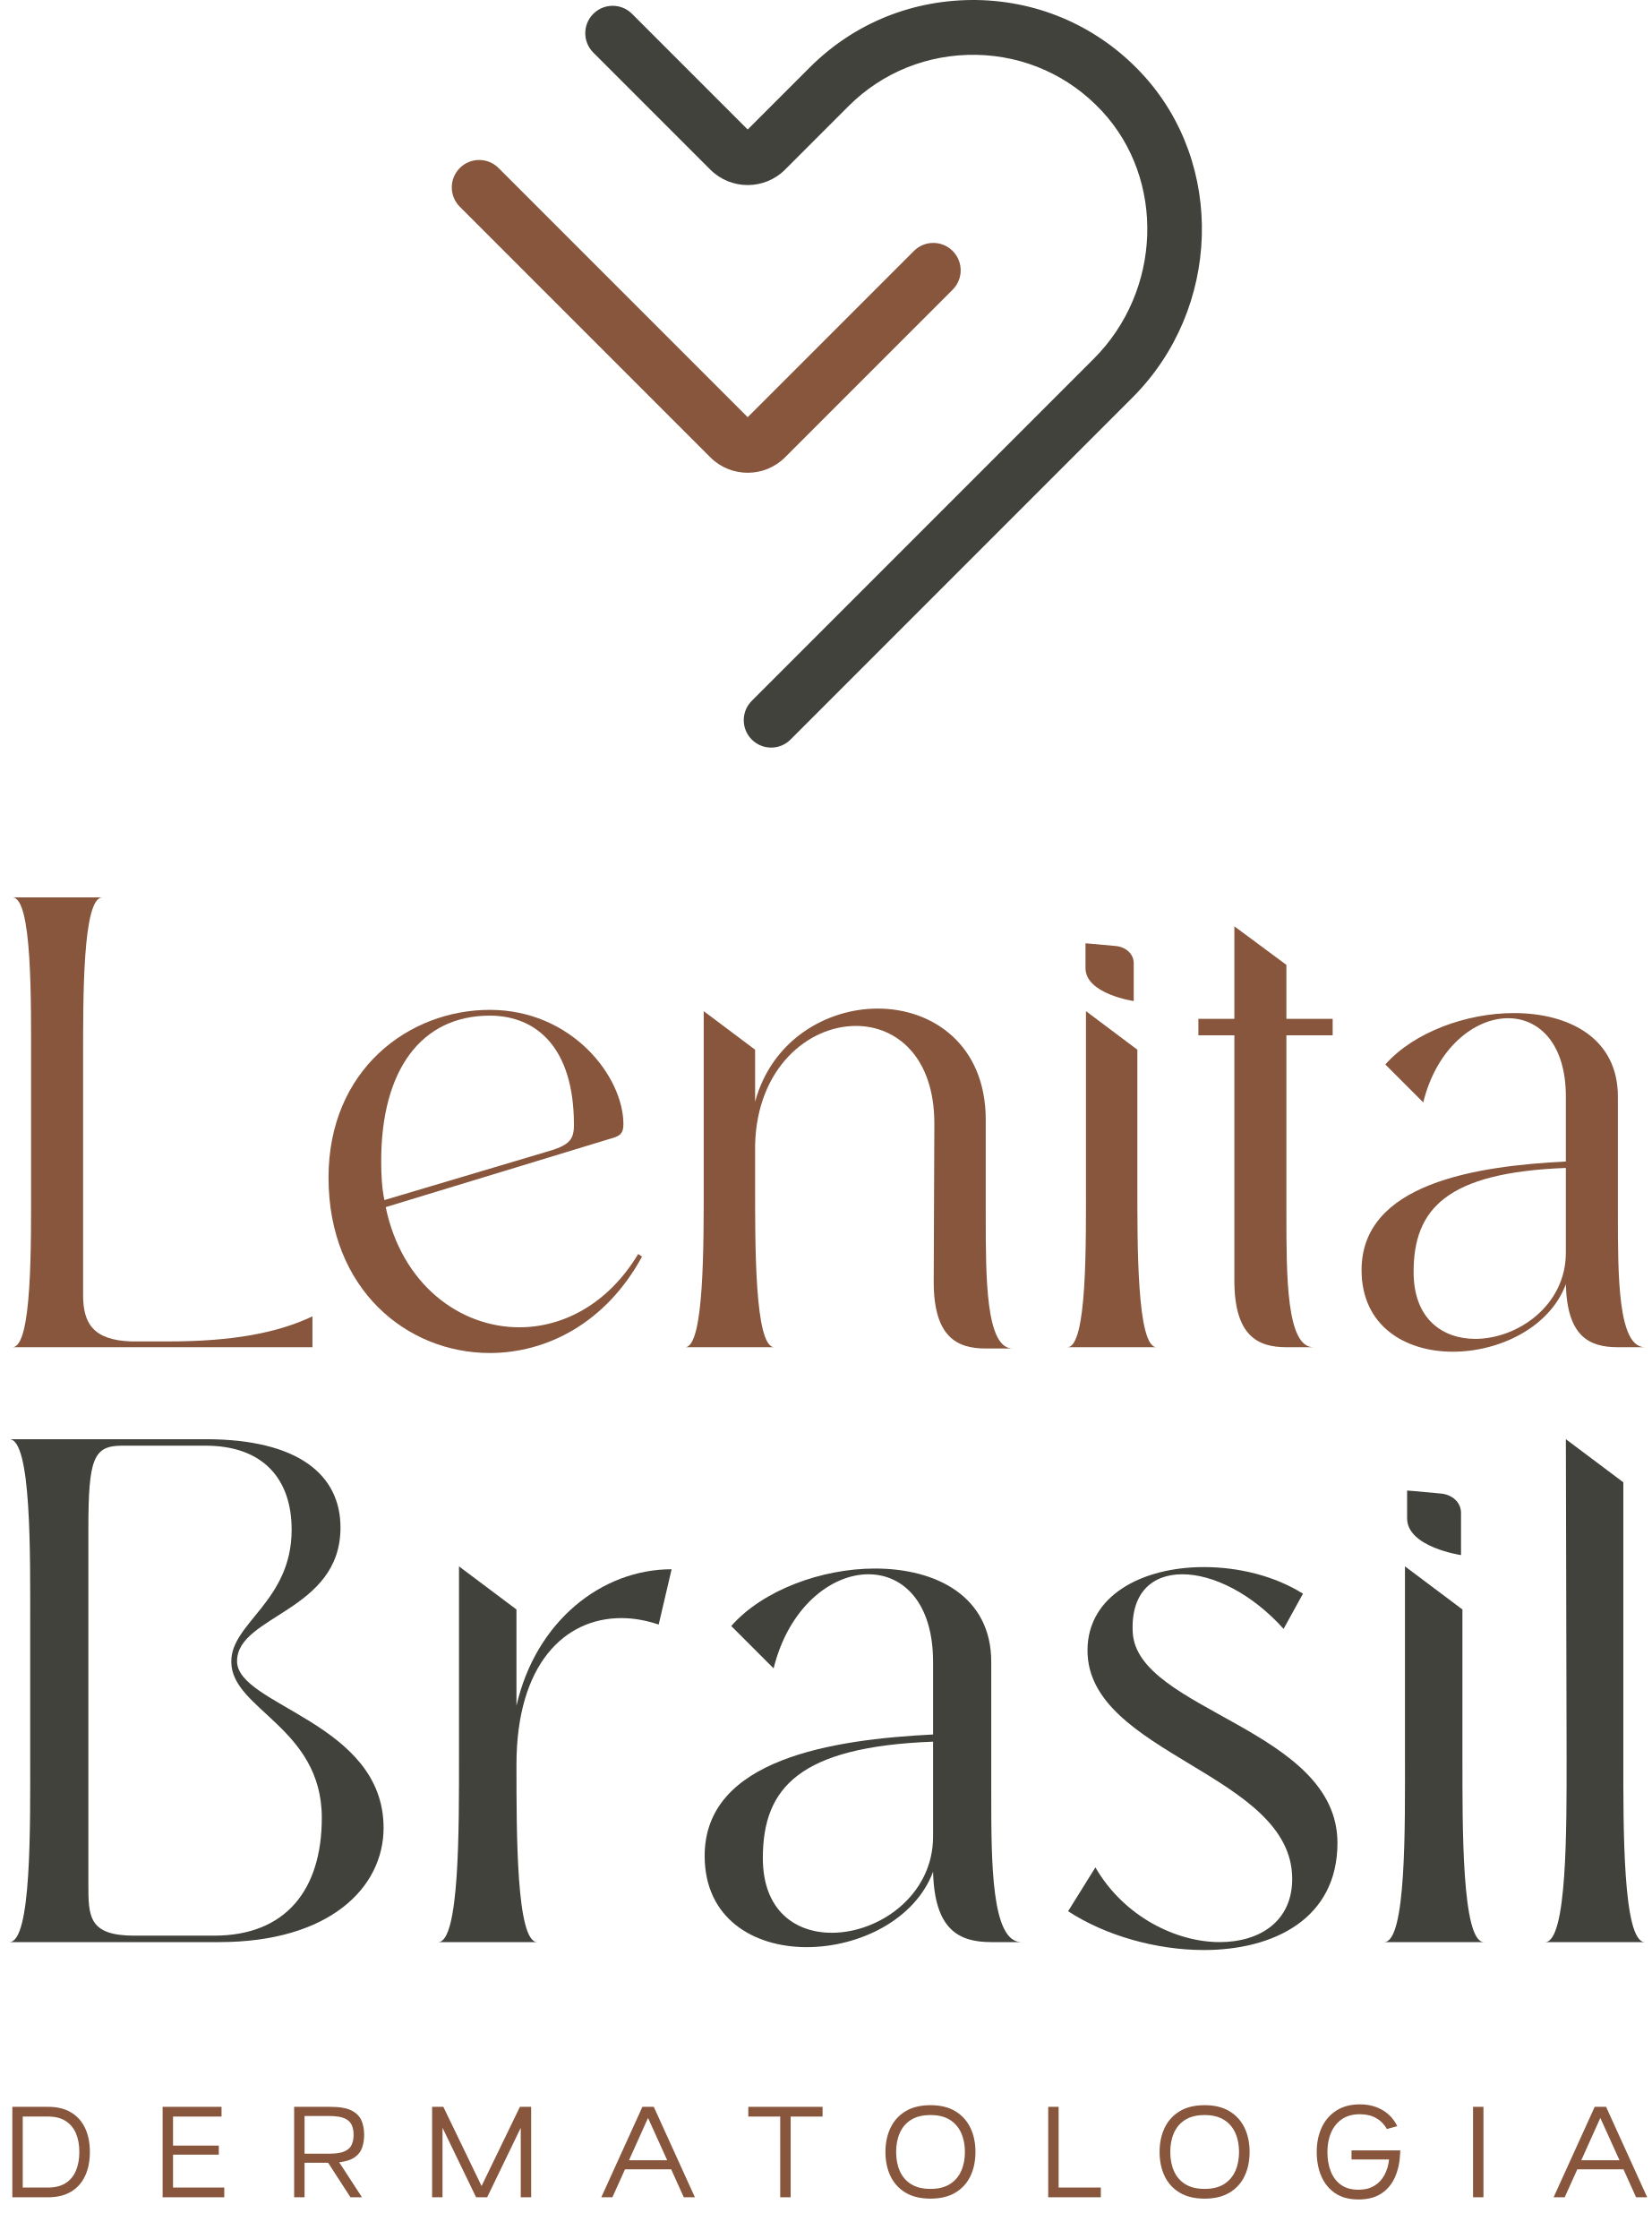
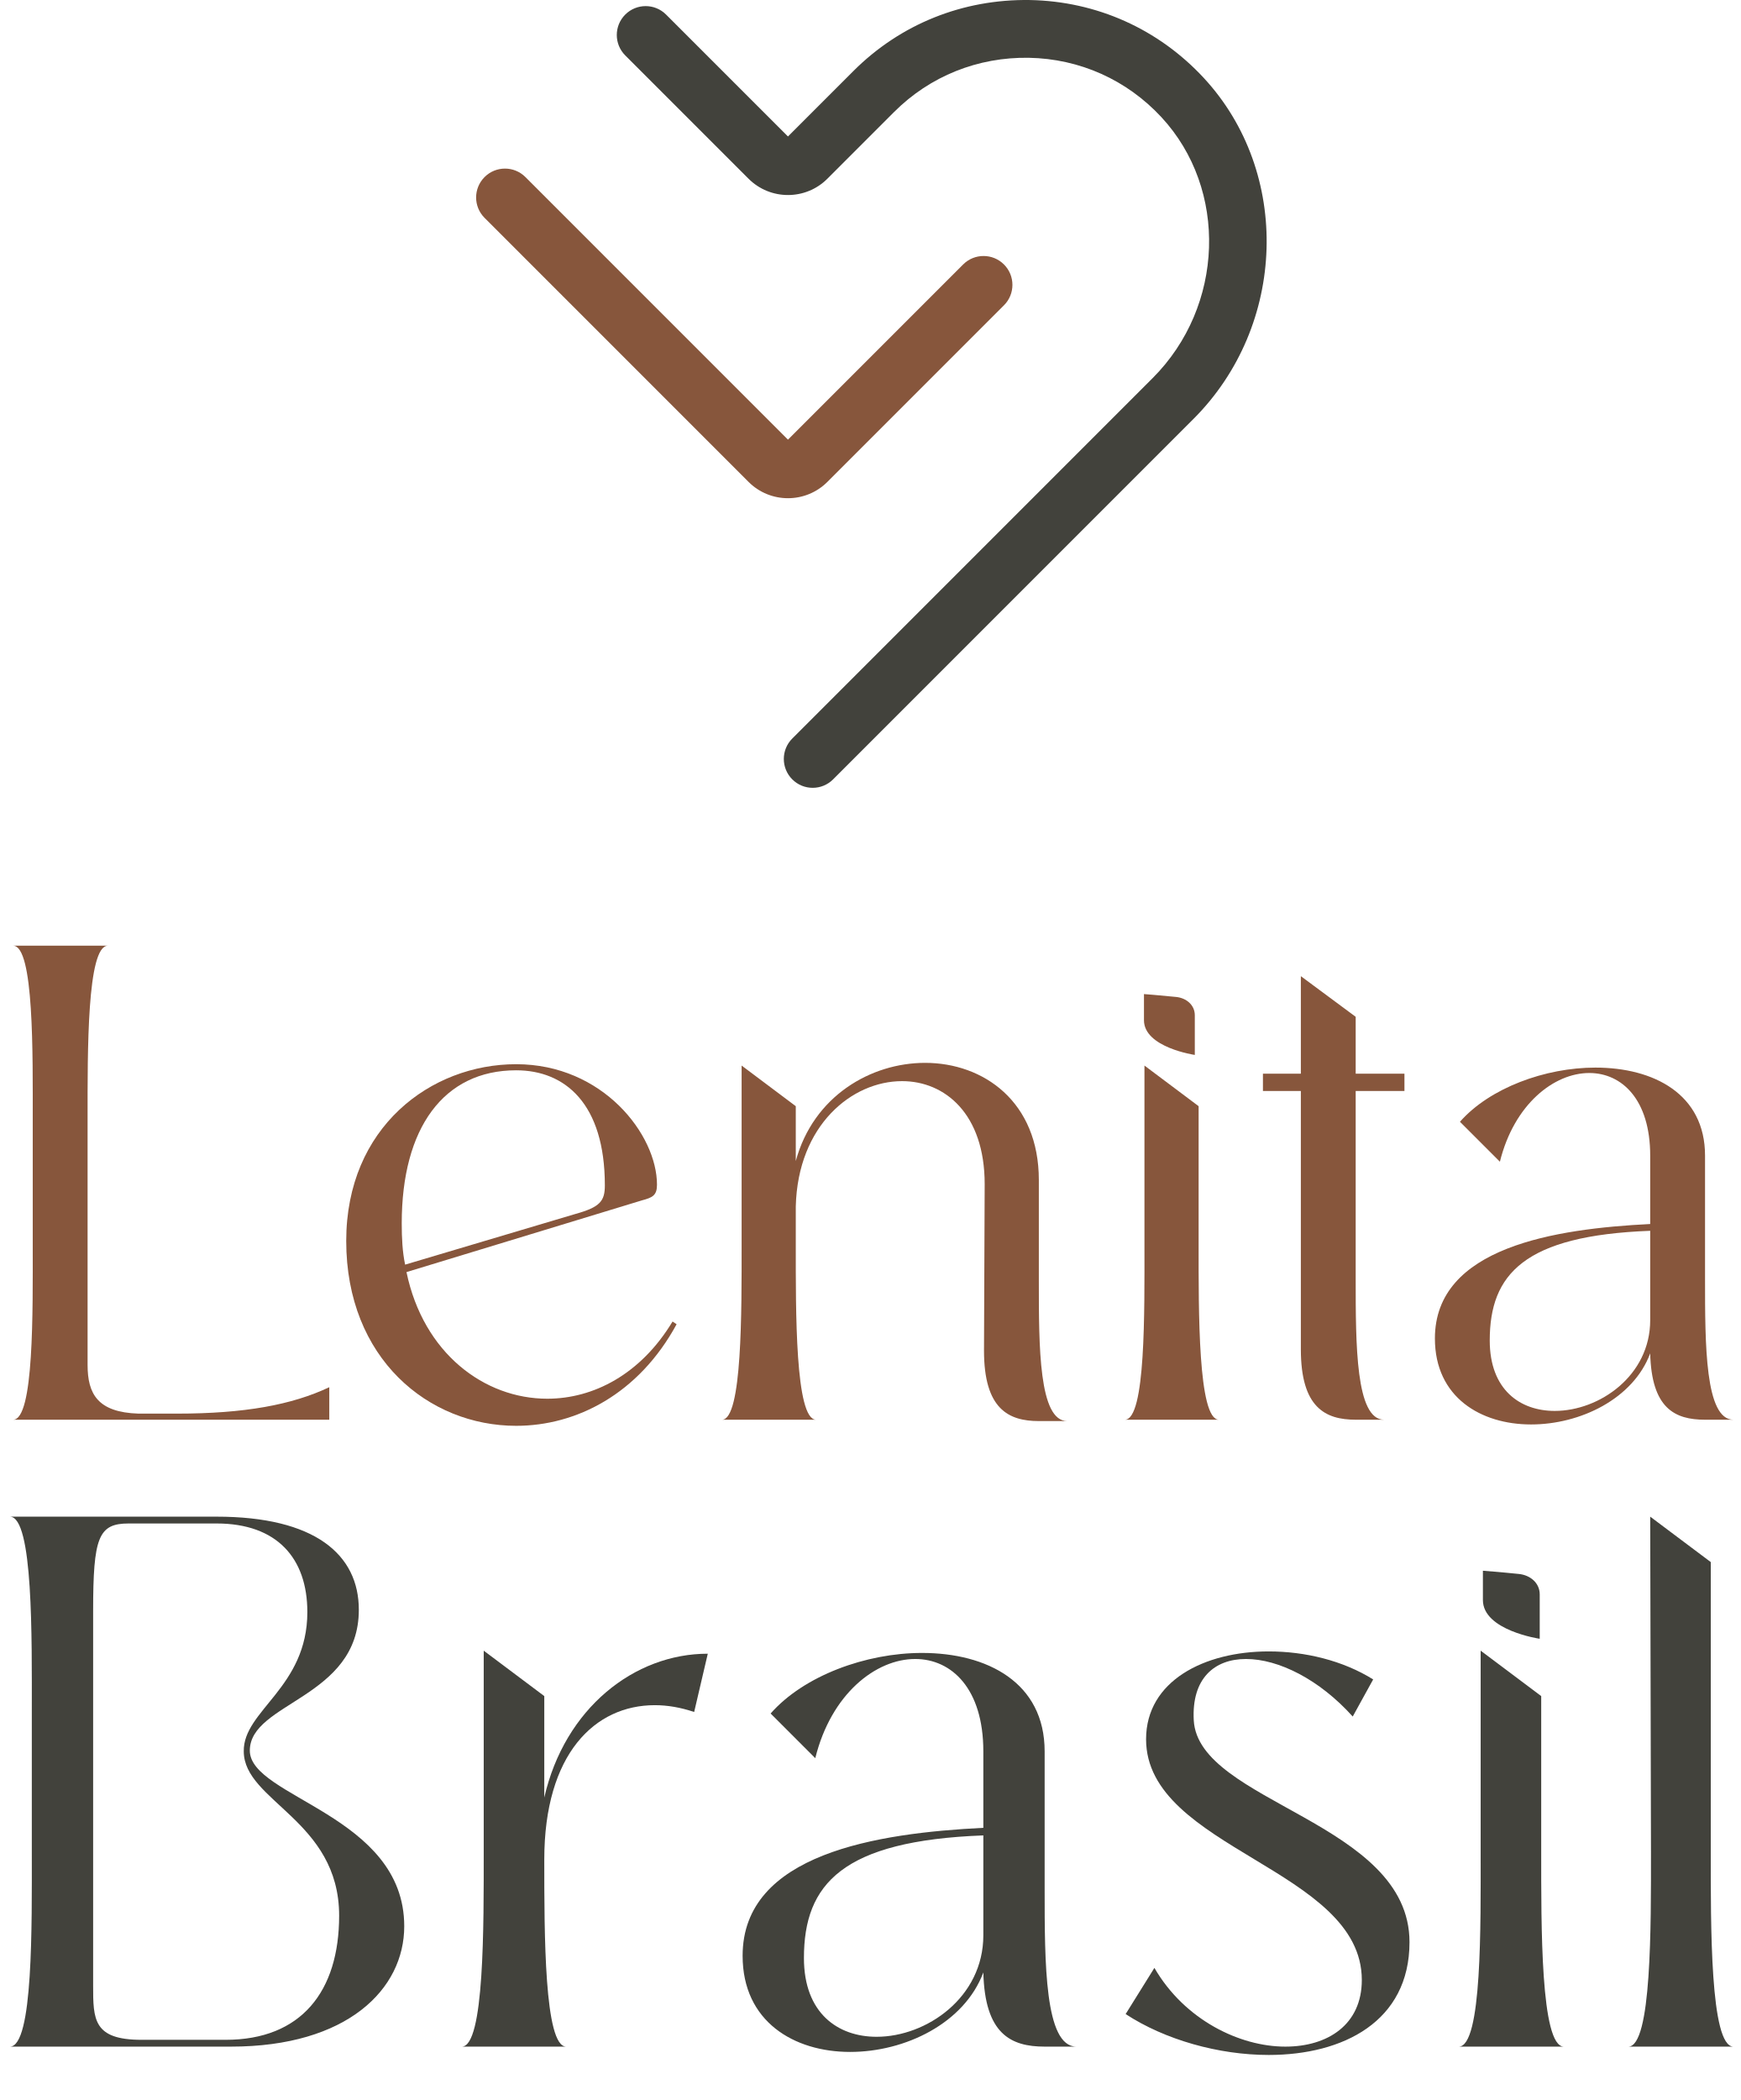
- <svg xmlns="http://www.w3.org/2000/svg" width="704.755" height="955.032" viewBox="0 0 704.755 955.032">
+ <svg xmlns="http://www.w3.org/2000/svg" width="704.755" height="850" viewBox="0 0 704.755 850">
  <defs>
    <clipPath id="clip-0">
      <path clip-rule="nonzero" d="M 0.234 0 L 704.277 0 L 704.277 954.066 L 0.234 954.066 Z M 0.234 0 " />
    </clipPath>
  </defs>
  <g clip-path="url(#clip-0)">
</g>
  <path fill-rule="nonzero" fill="rgb(52.843%, 33.575%, 23.444%)" fill-opacity="1" d="M 133.305 574.645 L 5.305 574.645 C 13.805 574.645 13.254 530.516 13.254 503.934 L 13.254 453.5 C 13.254 426.91 13.805 382.781 5.305 382.781 L 43.68 382.781 C 35.184 382.781 35.457 425.816 35.457 452.402 L 35.457 552.445 C 35.457 564.23 39.566 571.633 56.012 572.18 L 71.637 572.18 C 99.047 572.18 118.23 568.617 133.305 561.488 Z M 133.305 574.645 " />
  <path fill-rule="nonzero" fill="rgb(52.843%, 33.575%, 23.444%)" fill-opacity="1" d="M 164.008 511.879 L 233.082 491.324 C 242.945 488.582 244.867 486.117 244.867 479.812 C 244.867 446.648 228.695 433.215 208.961 433.215 C 179.633 433.215 162.637 456.516 162.637 495.164 C 162.637 501.188 162.914 506.676 164.008 511.879 M 208.961 577.117 C 173.602 577.117 140.164 549.977 140.164 502.289 C 140.164 456.238 174.422 430.75 208.961 430.75 C 244.043 430.75 265.973 459.254 265.973 479.535 C 265.973 483.922 264.051 484.746 259.941 485.844 L 164.559 514.895 C 171.41 547.789 196.078 566.148 221.57 566.148 C 240.207 566.148 259.391 556.285 272.273 534.902 L 273.918 536 C 258.57 564.23 233.352 577.117 208.961 577.117 " />
  <path fill-rule="nonzero" fill="rgb(52.843%, 33.575%, 23.444%)" fill-opacity="1" d="M 432.07 575.195 L 420.559 575.195 C 408.227 575.195 398.359 570.262 398.359 546.688 L 398.633 479.262 C 398.633 450.758 382.461 437.602 365.191 437.602 C 344.91 437.602 322.984 455.418 322.16 488.309 L 322.16 503.934 C 322.16 530.516 321.887 574.648 330.383 574.648 L 292.285 574.648 C 300.508 574.648 300.234 530.516 300.234 503.934 L 300.234 431.297 L 322.16 447.742 L 322.16 469.945 C 329.285 443.633 352.586 430.203 374.512 430.203 C 398.082 430.203 420.559 445.824 420.559 477.621 L 420.559 518.461 C 420.559 545.043 420.559 575.195 432.07 575.195 " />
  <path fill-rule="nonzero" fill="rgb(52.843%, 33.575%, 23.444%)" fill-opacity="1" d="M 493.465 574.645 L 455.367 574.645 C 463.863 574.645 463.316 530.516 463.316 503.934 L 463.316 431.297 L 485.246 447.742 L 485.246 503.934 C 485.246 530.516 484.969 574.645 493.465 574.645 " />
  <path fill-rule="nonzero" fill="rgb(52.843%, 33.575%, 23.444%)" fill-opacity="1" d="M 560.344 574.645 L 548.832 574.645 C 536.5 574.645 526.633 569.715 526.633 546.145 L 526.633 441.598 L 511.281 441.598 L 511.281 434.586 L 526.633 434.586 L 526.633 395.117 L 548.832 411.566 L 548.832 434.586 L 568.57 434.586 L 568.57 441.598 L 548.832 441.598 L 548.832 517.637 C 548.832 544.223 548.832 574.645 560.344 574.645 " />
  <path fill-rule="nonzero" fill="rgb(52.843%, 33.575%, 23.444%)" fill-opacity="1" d="M 629.414 571.086 C 647.508 571.086 668.062 556.828 668.062 534.355 L 668.062 498.18 C 617.082 500.094 603.102 515.719 603.102 542.578 C 603.102 562.586 615.438 571.086 629.414 571.086 M 619.824 576.566 C 599.539 576.566 580.902 565.602 580.902 541.758 C 580.902 504.754 629.691 497.352 668.062 495.434 L 668.062 467.75 C 668.062 445.004 656.551 434.312 643.395 434.312 C 629.141 434.312 612.969 446.922 607.215 470.219 L 591.043 454.051 C 603.102 440.344 625.578 432.121 645.863 432.121 C 669.434 432.121 690.262 442.809 690.262 467.75 L 690.262 517.637 C 690.262 544.223 690.262 574.648 701.777 574.648 L 690.262 574.648 C 677.93 574.648 668.609 569.988 668.062 547.789 C 661.211 566.148 639.832 576.566 619.824 576.566 " />
  <path fill-rule="nonzero" fill="rgb(52.843%, 33.575%, 23.444%)" fill-opacity="1" d="M 483.699 426.996 L 483.699 410.93 C 483.699 406.793 480.285 403.957 476.168 403.531 C 469.723 402.867 463.121 402.363 463.121 402.363 L 463.121 412.965 C 463.121 423.988 483.699 426.996 483.699 426.996 " />
  <path fill-rule="nonzero" fill="rgb(26.07%, 26.006%, 23.34%)" fill-opacity="1" d="M 57.312 825.641 L 91.328 825.641 C 121.977 825.641 137.297 806.027 137.297 775.383 C 137.297 736.77 98.688 729.109 98.688 708.883 C 98.379 692.332 124.426 683.141 124.426 652.496 C 124.426 630.738 112.168 616.645 87.652 616.645 L 52.105 616.645 C 39.848 616.645 37.703 622.156 37.703 652.191 L 37.703 803.574 C 37.703 817.367 37.703 825.641 57.312 825.641 M 93.477 828.395 L 3.992 828.395 C 13.492 828.395 12.879 779.059 12.879 749.336 L 12.879 692.949 C 12.879 663.223 13.492 613.883 3.992 613.883 L 87.652 613.883 C 127.492 613.883 145.266 629.207 145.266 651.574 C 145.266 687.43 101.137 688.965 101.137 708.578 C 101.137 727.578 163.652 734.625 163.652 779.672 C 163.652 805.105 140.668 828.395 93.477 828.395 " />
  <path fill-rule="nonzero" fill="rgb(26.07%, 26.006%, 23.34%)" fill-opacity="1" d="M 229.23 828.398 L 186.941 828.398 C 196.137 828.398 195.828 779.059 195.828 749.336 L 195.828 668.125 L 220.344 686.512 L 220.344 727.578 C 228.621 691.414 256.812 669.355 286.539 669.355 L 281.023 692.945 C 275.508 691.109 270.297 690.191 265.086 690.191 C 240.879 690.191 220.344 709.805 220.344 752.707 C 220.344 782.734 220.344 828.398 229.23 828.398 " />
  <path fill-rule="nonzero" fill="rgb(26.07%, 26.006%, 23.34%)" fill-opacity="1" d="M 354.879 824.414 C 375.105 824.414 398.09 808.477 398.09 783.352 L 398.09 742.902 C 341.086 745.043 325.461 762.512 325.461 792.543 C 325.461 814.91 339.25 824.414 354.879 824.414 M 344.152 830.543 C 321.473 830.543 300.637 818.285 300.637 791.625 C 300.637 750.254 355.184 741.98 398.09 739.832 L 398.09 708.883 C 398.09 683.449 385.215 671.496 370.508 671.496 C 354.57 671.496 336.492 685.594 330.055 711.641 L 311.977 693.562 C 325.461 678.238 350.59 669.047 373.266 669.047 C 399.621 669.047 422.91 680.996 422.91 708.883 L 422.91 764.656 C 422.91 794.383 422.91 828.395 435.781 828.395 L 422.91 828.395 C 409.121 828.395 398.699 823.188 398.09 798.367 C 390.426 818.898 366.523 830.543 344.152 830.543 " />
  <path fill-rule="nonzero" fill="rgb(26.07%, 26.006%, 23.34%)" fill-opacity="1" d="M 513.617 831.77 C 493.395 831.77 471.633 825.641 455.699 815.219 L 467.344 796.527 C 479.602 817.672 501.973 828.395 520.359 828.395 C 537.52 828.395 551.312 819.512 551.312 801.43 C 551.312 756.383 463.973 748.414 463.973 703.977 C 463.973 680.383 487.57 668.43 513.617 668.43 C 528.328 668.43 543.648 672.109 555.906 679.77 L 547.633 694.785 C 534.148 679.77 517.602 671.496 504.422 671.496 C 491.555 671.496 482.359 679.461 483.277 696.316 C 485.117 729.723 570.617 737.383 570.617 786.105 C 570.617 818.285 543.648 831.77 513.617 831.77 " />
  <path fill-rule="nonzero" fill="rgb(26.07%, 26.006%, 23.34%)" fill-opacity="1" d="M 633.133 828.398 L 590.535 828.398 C 600.035 828.398 599.422 779.059 599.422 749.336 L 599.422 668.125 L 623.938 686.512 L 623.938 749.336 C 623.938 779.059 623.633 828.398 633.133 828.398 " />
  <path fill-rule="nonzero" fill="rgb(26.07%, 26.006%, 23.34%)" fill-opacity="1" d="M 701.777 828.398 L 659.18 828.398 C 668.68 828.398 668.375 779.367 668.375 749.637 L 668.066 613.883 L 692.582 632.27 L 692.582 749.336 C 692.582 779.059 692.277 828.398 701.777 828.398 " />
  <path fill-rule="nonzero" fill="rgb(26.07%, 26.006%, 23.34%)" fill-opacity="1" d="M 623.336 663.316 L 623.336 645.355 C 623.336 640.727 619.52 637.559 614.918 637.082 C 607.711 636.336 600.332 635.773 600.332 635.773 L 600.332 647.629 C 600.332 659.949 623.336 663.316 623.336 663.316 " />
  <path fill-rule="nonzero" fill="rgb(52.843%, 33.575%, 23.444%)" fill-opacity="1" d="M 318.996 201.656 C 313.219 201.656 307.438 199.457 303.039 195.055 L 196.176 88.191 C 191.609 83.629 191.609 76.227 196.176 71.664 C 200.738 67.098 208.137 67.098 212.703 71.664 L 318.996 177.953 L 389.914 107.043 C 394.48 102.477 401.875 102.477 406.441 107.043 C 411.008 111.605 411.008 119.008 406.441 123.57 L 334.953 195.055 C 330.555 199.453 324.777 201.656 318.996 201.656 " />
  <path fill-rule="nonzero" fill="rgb(26.07%, 26.006%, 23.34%)" fill-opacity="1" d="M 329.008 318.883 C 326.016 318.883 323.023 317.742 320.742 315.457 C 316.176 310.895 316.176 303.492 320.742 298.93 L 466.652 153.02 C 495.672 124 497.254 76.625 470.176 47.422 C 456.168 32.312 437.105 23.773 416.496 23.387 C 395.887 23.059 376.508 30.793 361.969 45.324 L 334.953 72.34 C 326.156 81.141 311.844 81.137 303.043 72.344 L 253.125 22.426 C 248.559 17.863 248.559 10.461 253.125 5.898 C 257.691 1.332 265.09 1.332 269.652 5.898 L 318.996 55.238 L 345.441 28.797 C 364.508 9.727 389.785 -0.406 416.941 0.012 C 443.957 0.523 468.949 11.719 487.316 31.527 C 522.836 69.836 520.977 131.75 483.18 169.551 L 337.27 315.457 C 334.988 317.742 331.996 318.883 329.008 318.883 " />
-   <path fill-rule="nonzero" fill="rgb(52.843%, 33.575%, 23.444%)" fill-opacity="1" d="M 9.703 933.082 L 20.574 933.082 C 23.535 933.082 26 932.457 27.969 931.211 C 29.938 929.965 31.41 928.199 32.383 925.922 C 33.355 923.641 33.844 920.961 33.844 917.883 C 33.844 914.844 33.355 912.195 32.383 909.934 C 31.41 907.676 29.938 905.922 27.969 904.672 C 26 903.426 23.535 902.801 20.574 902.801 L 9.703 902.801 Z M 20.574 898.652 C 24.434 898.652 27.688 899.453 30.336 901.051 C 32.988 902.648 34.984 904.887 36.328 907.773 C 37.672 910.656 38.344 914.027 38.344 917.883 C 38.344 921.781 37.672 925.18 36.328 928.082 C 34.984 930.988 32.988 933.238 30.336 934.836 C 27.688 936.434 24.434 937.23 20.574 937.23 L 5.262 937.23 L 5.262 898.652 Z M 20.574 898.652 " />
-   <path fill-rule="nonzero" fill="rgb(52.843%, 33.575%, 23.444%)" fill-opacity="1" d="M 94.516 902.805 L 73.824 902.805 L 73.824 915.195 L 93.348 915.195 L 93.348 919.055 L 73.824 919.055 L 73.824 933.082 L 95.684 933.082 L 95.684 937.23 L 69.383 937.23 L 69.383 898.652 L 94.516 898.652 Z M 94.516 902.805 " />
-   <path fill-rule="nonzero" fill="rgb(52.843%, 33.575%, 23.444%)" fill-opacity="1" d="M 150.863 910.578 C 150.863 909.059 150.609 907.695 150.102 906.484 C 149.594 905.277 148.602 904.324 147.121 903.621 C 145.641 902.922 143.418 902.57 140.457 902.57 L 129.938 902.57 L 129.938 918.645 L 140.457 918.645 C 143.418 918.645 145.641 918.293 147.121 917.59 C 148.602 916.891 149.594 915.926 150.102 914.699 C 150.609 913.469 150.863 912.098 150.863 910.578 M 125.496 937.23 L 125.496 898.652 L 140.984 898.652 C 144.883 898.652 147.859 899.168 149.926 900.203 C 151.992 901.234 153.414 902.648 154.195 904.441 C 154.973 906.234 155.363 908.277 155.363 910.578 C 155.363 912.602 155.07 914.445 154.484 916.102 C 153.902 917.758 152.84 919.121 151.301 920.191 C 149.762 921.266 147.57 921.977 144.727 922.328 L 154.426 937.23 L 149.52 937.23 L 139.992 922.504 L 129.938 922.504 L 129.938 937.23 Z M 125.496 937.23 " />
-   <path fill-rule="nonzero" fill="rgb(52.843%, 33.575%, 23.444%)" fill-opacity="1" d="M 203.117 937.23 L 188.797 907.598 L 188.797 937.23 L 184.355 937.23 L 184.355 898.652 L 189.148 898.652 L 205.457 932.438 L 221.824 898.652 L 226.617 898.652 L 226.617 937.23 L 222.176 937.23 L 222.176 907.598 L 207.852 937.23 Z M 203.117 937.23 " />
-   <path fill-rule="nonzero" fill="rgb(52.843%, 33.575%, 23.444%)" fill-opacity="1" d="M 268.352 921.449 L 284.656 921.449 L 276.477 903.387 Z M 296.465 937.23 L 291.73 937.23 L 286.352 925.309 L 266.656 925.309 L 261.277 937.23 L 256.543 937.23 L 274.078 898.652 L 278.93 898.652 Z M 296.465 937.23 " />
-   <path fill-rule="nonzero" fill="rgb(52.843%, 33.575%, 23.444%)" fill-opacity="1" d="M 350.941 902.805 L 337.32 902.805 L 337.32 937.23 L 332.879 937.23 L 332.879 902.805 L 319.258 902.805 L 319.258 898.652 L 350.941 898.652 Z M 350.941 902.805 " />
-   <path fill-rule="nonzero" fill="rgb(52.843%, 33.575%, 23.444%)" fill-opacity="1" d="M 397 933.664 C 400.312 933.664 403.051 932.992 405.215 931.648 C 407.375 930.305 408.992 928.445 410.062 926.066 C 411.137 923.691 411.672 920.961 411.672 917.883 C 411.672 914.844 411.137 912.137 410.062 909.758 C 408.992 907.383 407.375 905.52 405.215 904.176 C 403.051 902.832 400.312 902.16 397 902.16 C 393.648 902.16 390.891 902.832 388.73 904.176 C 386.566 905.52 384.961 907.383 383.906 909.758 C 382.855 912.137 382.328 914.844 382.328 917.883 C 382.328 920.961 382.855 923.691 383.906 926.066 C 384.961 928.445 386.566 930.305 388.73 931.648 C 390.891 932.992 393.648 933.664 397 933.664 M 397 937.816 C 392.754 937.816 389.207 936.969 386.363 935.273 C 383.516 933.578 381.375 931.23 379.934 928.23 C 378.492 925.23 377.77 921.781 377.77 917.883 C 377.77 914.027 378.492 910.598 379.934 907.594 C 381.375 904.598 383.516 902.238 386.363 900.523 C 389.207 898.809 392.754 897.953 397 897.953 C 401.211 897.953 404.734 898.809 407.582 900.523 C 410.426 902.238 412.566 904.598 414.008 907.594 C 415.453 910.598 416.172 914.027 416.172 917.883 C 416.172 921.781 415.453 925.23 414.008 928.23 C 412.566 931.23 410.426 933.578 407.582 935.273 C 404.734 936.969 401.211 937.816 397 937.816 " />
-   <path fill-rule="nonzero" fill="rgb(52.843%, 33.575%, 23.444%)" fill-opacity="1" d="M 451.652 933.082 L 469.656 933.082 L 469.656 937.23 L 447.211 937.23 L 447.211 898.652 L 451.652 898.652 Z M 451.652 933.082 " />
-   <path fill-rule="nonzero" fill="rgb(52.843%, 33.575%, 23.444%)" fill-opacity="1" d="M 513.961 933.664 C 517.273 933.664 520.012 932.992 522.172 931.648 C 524.336 930.305 525.953 928.445 527.023 926.066 C 528.094 923.691 528.633 920.961 528.633 917.883 C 528.633 914.844 528.094 912.137 527.023 909.758 C 525.953 907.383 524.336 905.52 522.172 904.176 C 520.012 902.832 517.273 902.16 513.961 902.16 C 510.609 902.16 507.852 902.832 505.691 904.176 C 503.527 905.52 501.922 907.383 500.867 909.758 C 499.816 912.137 499.289 914.844 499.289 917.883 C 499.289 920.961 499.816 923.691 500.867 926.066 C 501.922 928.445 503.527 930.305 505.691 931.648 C 507.852 932.992 510.609 933.664 513.961 933.664 M 513.961 937.816 C 509.715 937.816 506.168 936.969 503.324 935.273 C 500.477 933.578 498.332 931.23 496.895 928.23 C 495.453 925.23 494.73 921.781 494.73 917.883 C 494.73 914.027 495.453 910.598 496.895 907.594 C 498.332 904.598 500.477 902.238 503.324 900.523 C 506.168 898.809 509.715 897.953 513.961 897.953 C 518.168 897.953 521.695 898.809 524.543 900.523 C 527.387 902.238 529.527 904.598 530.969 907.594 C 532.414 910.598 533.133 914.027 533.133 917.883 C 533.133 921.781 532.414 925.23 530.969 928.23 C 529.527 931.23 527.387 933.578 524.543 935.273 C 521.695 936.969 518.168 937.816 513.961 937.816 " />
-   <path fill-rule="nonzero" fill="rgb(52.843%, 33.575%, 23.444%)" fill-opacity="1" d="M 597.43 917.242 C 597.43 917.633 597.41 918.02 597.371 918.41 C 597.215 922.23 596.484 925.629 595.18 928.609 C 593.871 931.59 591.934 933.93 589.363 935.625 C 586.793 937.32 583.535 938.168 579.602 938.168 C 575.629 938.168 572.324 937.289 569.695 935.535 C 567.062 933.781 565.086 931.375 563.762 928.316 C 562.438 925.258 561.773 921.781 561.773 917.883 C 561.773 913.949 562.496 910.453 563.938 907.391 C 565.379 904.332 567.473 901.938 570.219 900.203 C 572.969 898.469 576.289 897.602 580.184 897.602 C 582.719 897.602 585.016 897.98 587.082 898.742 C 589.148 899.5 590.941 900.574 592.461 901.957 C 593.98 903.34 595.207 904.984 596.145 906.895 L 591.703 908.121 C 590.609 906.137 589.09 904.586 587.141 903.477 C 585.191 902.363 582.875 901.809 580.184 901.809 C 577.184 901.809 574.66 902.492 572.617 903.855 C 570.57 905.219 569.012 907.121 567.941 909.555 C 566.867 911.988 566.332 914.766 566.332 917.883 C 566.332 920.961 566.801 923.711 567.734 926.125 C 568.672 928.543 570.113 930.461 572.062 931.883 C 574.008 933.305 576.523 934.016 579.602 934.016 C 582.211 934.016 584.434 933.473 586.266 932.379 C 588.094 931.289 589.547 929.77 590.621 927.82 C 591.691 925.871 592.363 923.633 592.637 921.098 L 576.621 921.098 L 576.621 917.242 Z M 597.43 917.242 " />
-   <path fill-rule="nonzero" fill="rgb(52.843%, 33.575%, 23.444%)" fill-opacity="1" d="M 632.906 937.23 L 628.465 937.23 L 628.465 898.652 L 632.906 898.652 Z M 632.906 937.23 " />
-   <path fill-rule="nonzero" fill="rgb(52.843%, 33.575%, 23.444%)" fill-opacity="1" d="M 674.645 921.449 L 690.949 921.449 L 682.766 903.387 Z M 702.758 937.23 L 698.023 937.23 L 692.645 925.309 L 672.949 925.309 L 667.57 937.23 L 662.836 937.23 L 680.371 898.652 L 685.223 898.652 Z M 702.758 937.23 " />
</svg>
